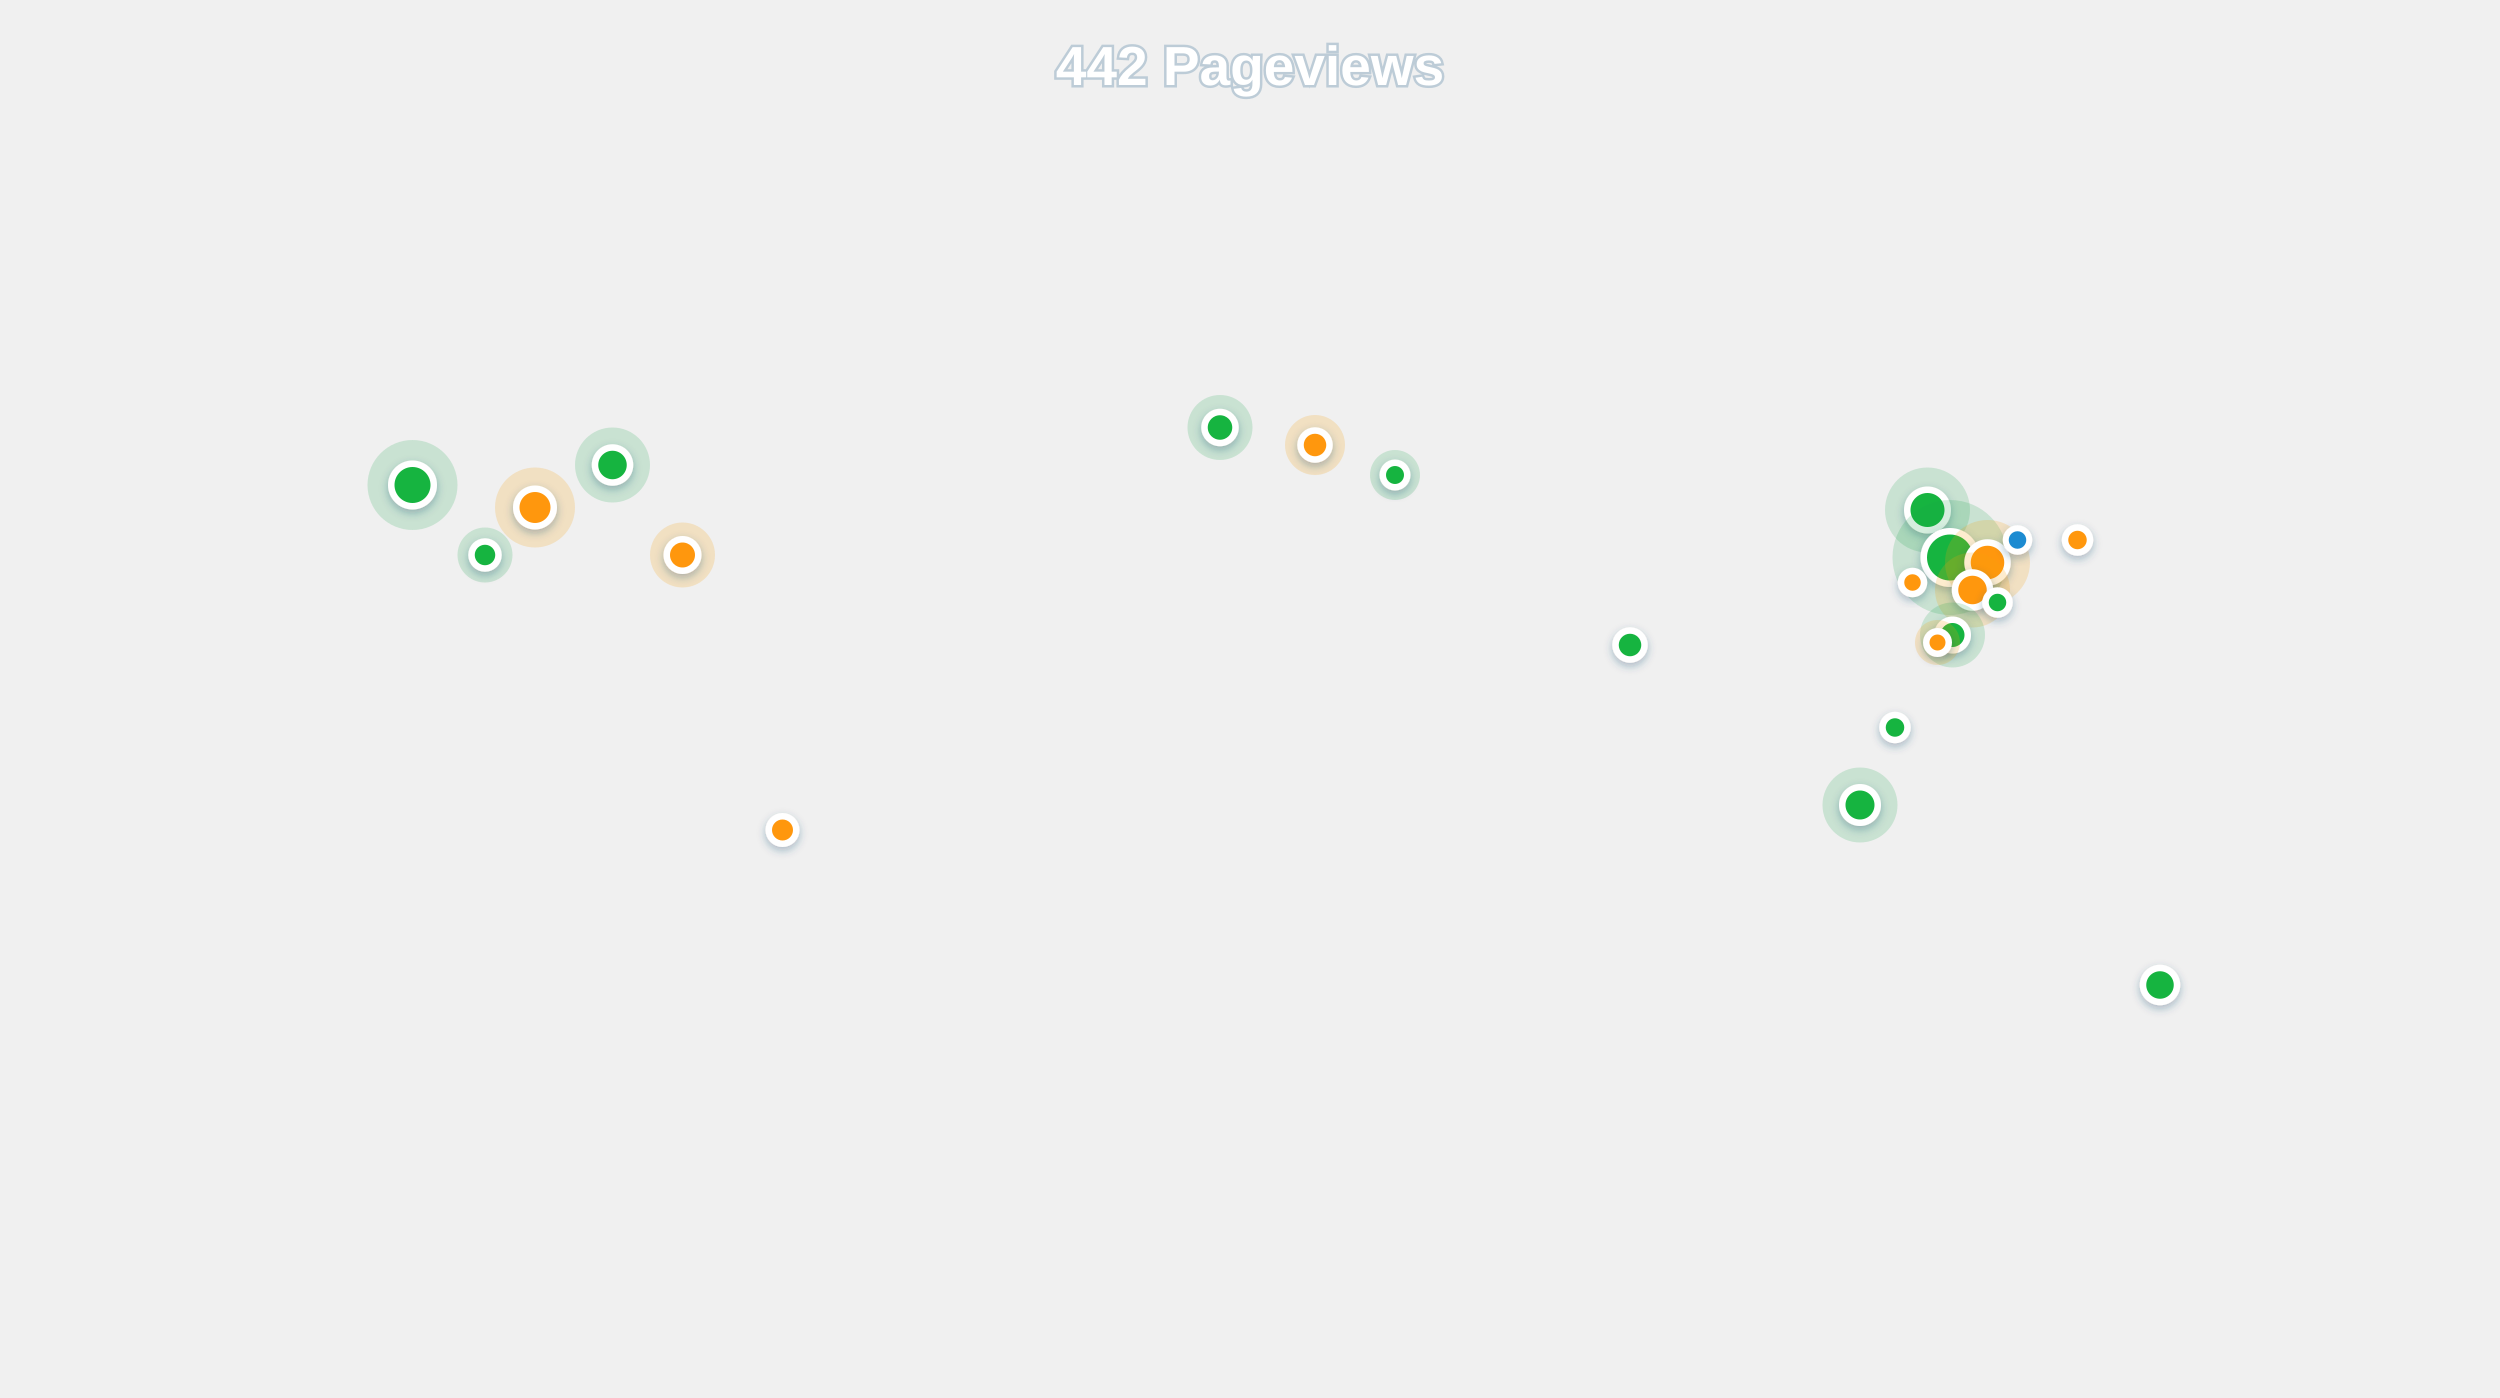
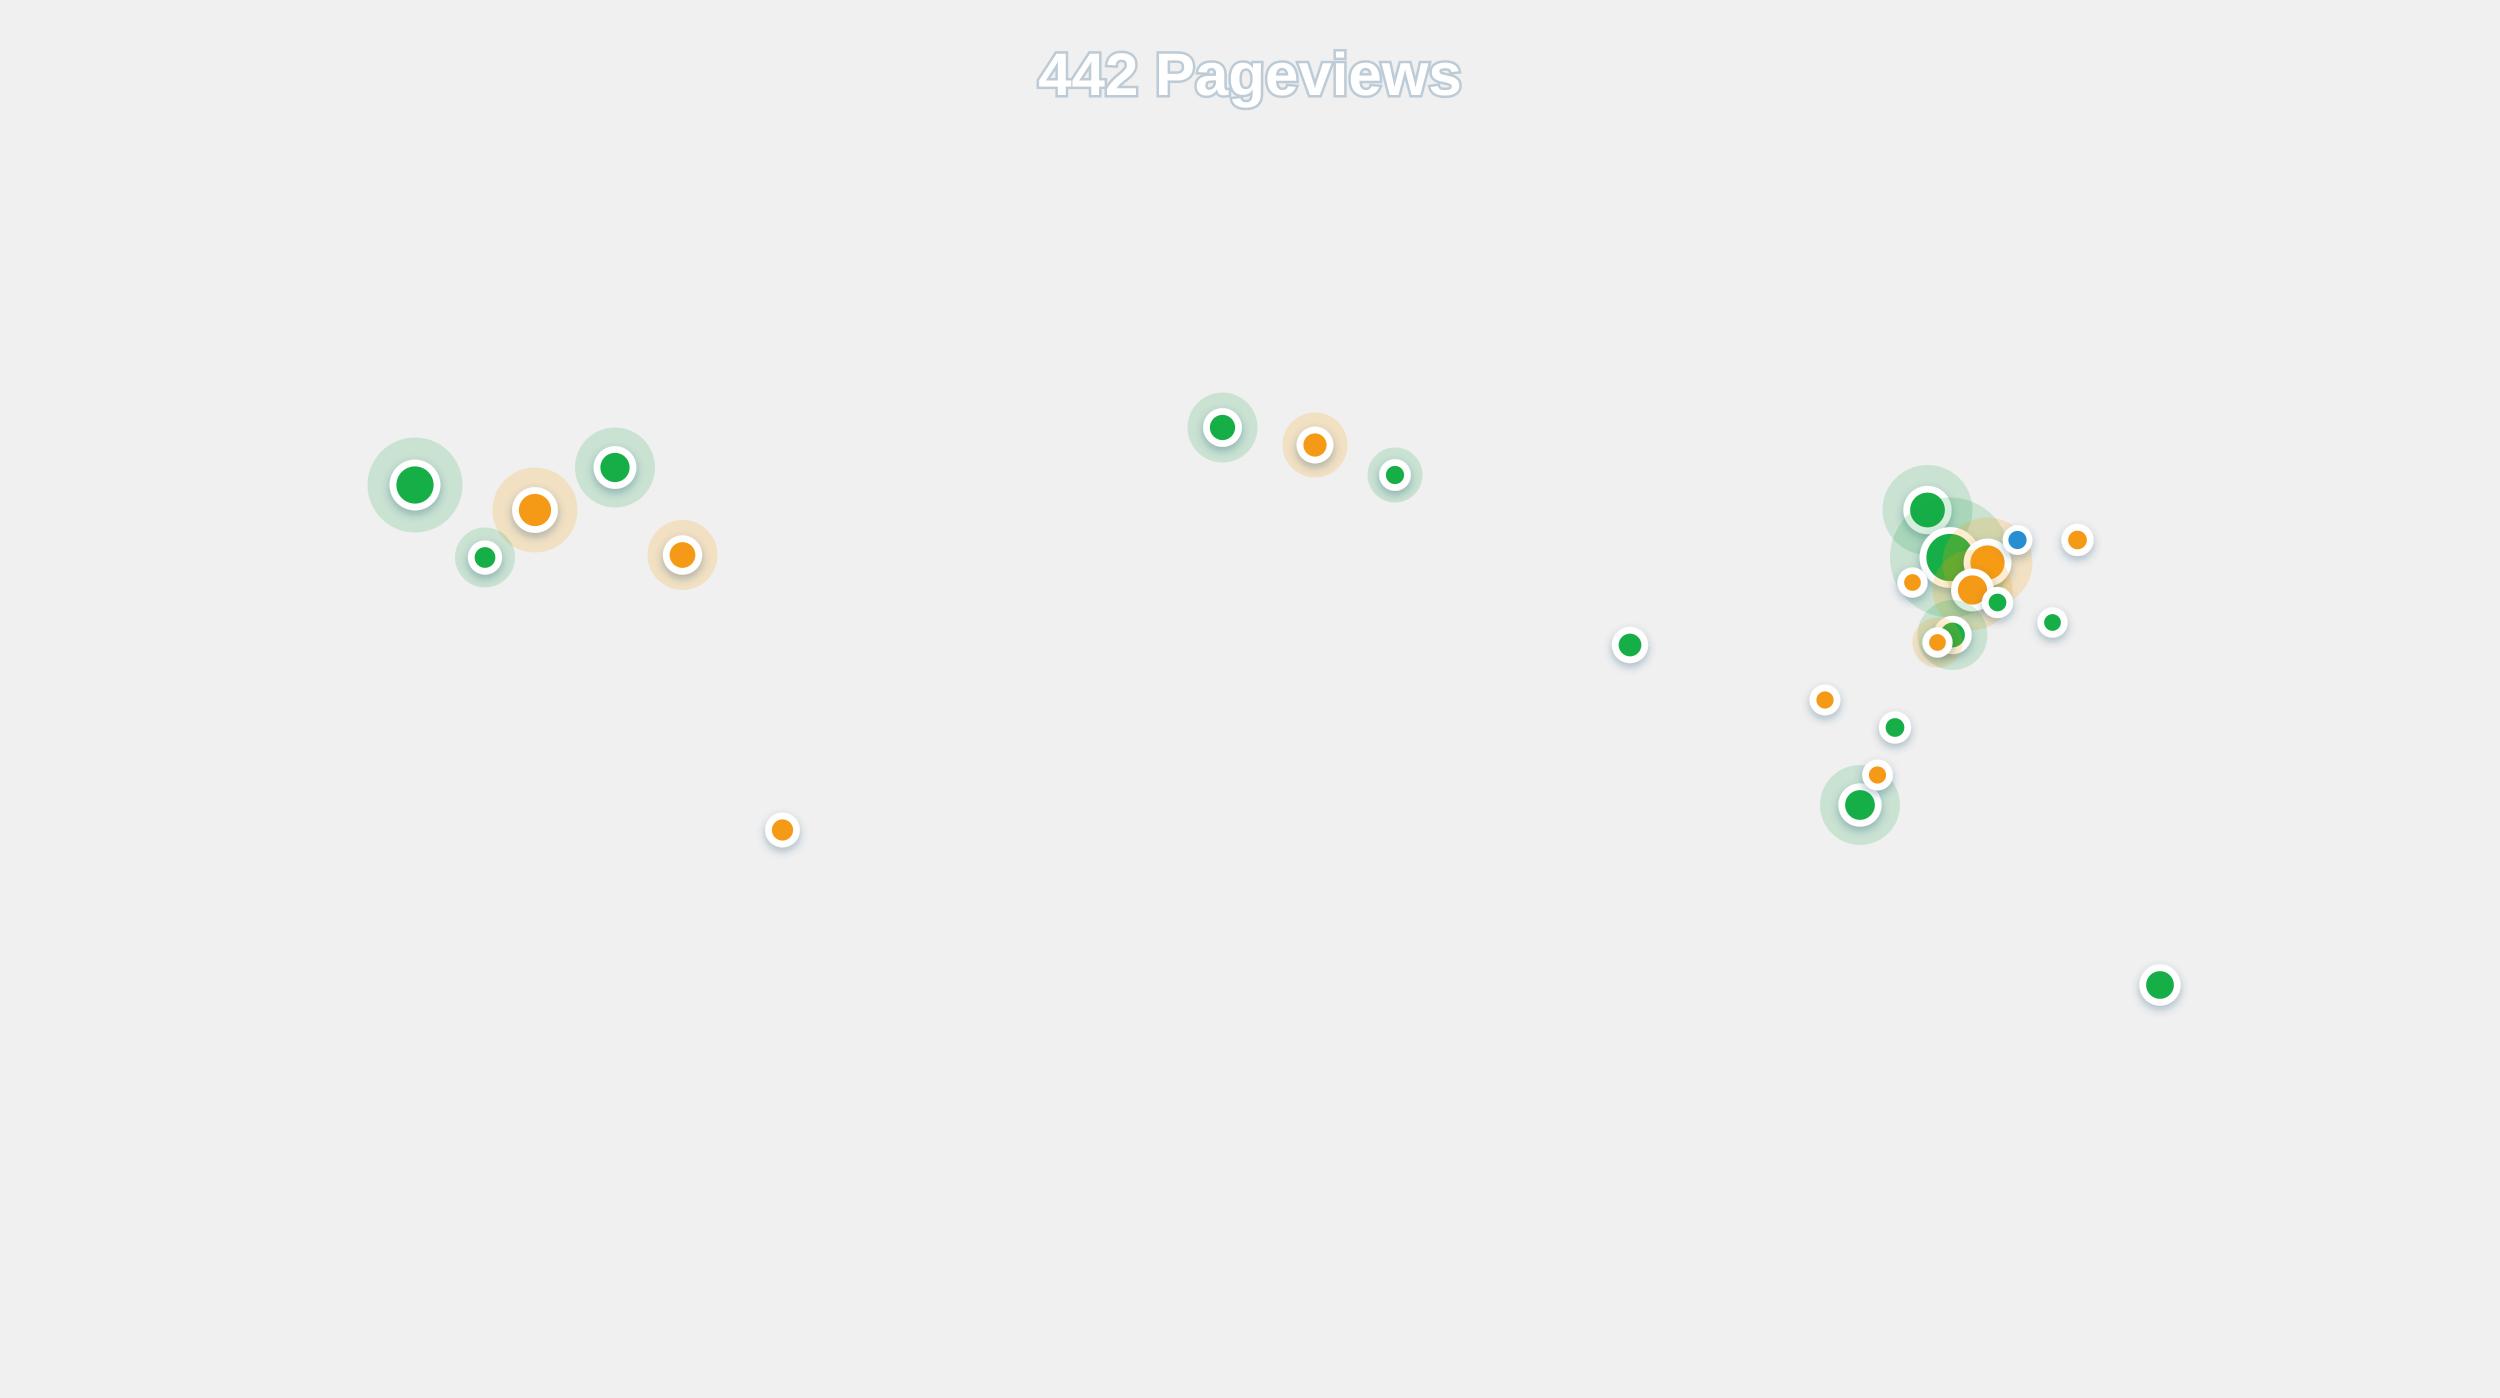
<svg xmlns="http://www.w3.org/2000/svg" viewBox="0 0 1000 559" role="img" aria-labelledby="title desc">
  <defs>
-     <filter id="marker-shadow" x="-60%" y="-60%" width="220%" height="220%">
-       <feDropShadow dx="0" dy="1.4" stdDeviation="1.8" flood-color="#174a72" flood-opacity="0.34" />
+     <filter id="shadow" x="-60%" y="-60%" width="220%" height="220%">
+       <feDropShadow dx="0" dy="1.5" stdDeviation="1.8" flood-color="#174a72" flood-opacity="0.34" />
    </filter>
    <style>
-       .counter {
-         fill: #ffffff;
-         font: 600 22px Arial, Helvetica, sans-serif;
-         text-anchor: middle;
-         paint-order: stroke;
-         stroke: rgba(38, 99, 143, 0.25);
-         stroke-width: 2px;
-       }
-       .halo-green { fill: #16a34a; opacity: .18; }
-       .halo-orange { fill: #f59e0b; opacity: .20; }
-       .marker-green {
-         fill: #16b43f;
-         stroke: #ffffff;
-         stroke-width: 2.6;
-         filter: url(#marker-shadow);
-       }
-       .marker-orange {
-         fill: #ff970f;
-         stroke: #ffffff;
-         stroke-width: 2.6;
-         filter: url(#marker-shadow);
-       }
-       .marker-blue {
-         fill: #1d8bd1;
-         stroke: #ffffff;
-         stroke-width: 2.4;
-         filter: url(#marker-shadow);
-       }
+       .counter{fill:#fff;font:700 24px Arial,Helvetica,sans-serif;text-anchor:middle;paint-order:stroke;stroke:rgba(35,93,136,.25);stroke-width:2px}
+       .green{fill:#18af46;stroke:#fff;stroke-width:2.7;filter:url(#shadow)}
+       .orange{fill:#f59a17;stroke:#fff;stroke-width:2.7;filter:url(#shadow)}
+       .blue{fill:#278ed1;stroke:#fff;stroke-width:2.3;filter:url(#shadow)}
+       .halo-g{fill:#16a34a;opacity:.18}
+       .halo-o{fill:#f59e0b;opacity:.20}
    </style>
  </defs>
-   <text class="counter" x="500" y="34">442 Pageviews</text>
+   <text class="counter" x="500" y="38">442 Pageviews</text>
  <g>
-     <circle class="halo-green" cx="165" cy="194" r="18" />
-     <circle class="marker-green" cx="165" cy="194" r="8.5" />
-     <circle class="halo-orange" cx="214" cy="203" r="16" />
-     <circle class="marker-orange" cx="214" cy="203" r="7.5" />
-     <circle class="halo-green" cx="245" cy="186" r="15" />
-     <circle class="marker-green" cx="245" cy="186" r="7" />
-     <circle class="halo-orange" cx="273" cy="222" r="13" />
-     <circle class="marker-orange" cx="273" cy="222" r="6.3" />
-     <circle class="halo-green" cx="194" cy="222" r="11" />
-     <circle class="marker-green" cx="194" cy="222" r="5.4" />
+     <circle class="halo-g" cx="166" cy="194" r="19" />
+     <circle class="green" cx="166" cy="194" r="8.8" />
+     <circle class="halo-o" cx="214" cy="204" r="17" />
+     <circle class="orange" cx="214" cy="204" r="7.8" />
+     <circle class="halo-g" cx="246" cy="187" r="16" />
+     <circle class="green" cx="246" cy="187" r="7.2" />
+     <circle class="halo-o" cx="273" cy="222" r="14" />
+     <circle class="orange" cx="273" cy="222" r="6.5" />
+     <circle class="halo-g" cx="194" cy="223" r="12" />
+     <circle class="green" cx="194" cy="223" r="5.5" />
+   </g>
+   <g aria-hidden="true">
+     <circle class="halo-g" cx="489" cy="171" r="14" />
+     <circle class="green" cx="489" cy="171" r="6.4" />
+     <circle class="halo-o" cx="526" cy="178" r="13" />
+     <circle class="orange" cx="526" cy="178" r="6" />
+     <circle class="halo-g" cx="558" cy="190" r="11" />
+     <circle class="green" cx="558" cy="190" r="5" />
  </g>
  <g>
-     <circle class="halo-green" cx="488" cy="171" r="13" />
-     <circle class="marker-green" cx="488" cy="171" r="6.2" />
-     <circle class="halo-orange" cx="526" cy="178" r="12" />
-     <circle class="marker-orange" cx="526" cy="178" r="5.8" />
-     <circle class="halo-green" cx="558" cy="190" r="10" />
-     <circle class="marker-green" cx="558" cy="190" r="4.9" />
+     <circle class="halo-g" cx="771" cy="204" r="18" />
+     <circle class="green" cx="771" cy="204" r="8.3" />
  </g>
  <g>
-     <circle class="halo-green" cx="771" cy="204" r="17" />
-     <circle class="marker-green" cx="771" cy="204" r="8.1" />
+     <circle class="halo-g" cx="780" cy="223" r="24" />
+     <circle class="green" cx="780" cy="223" r="10.8" />
  </g>
  <g>
-     <circle class="halo-green" cx="780" cy="223" r="23" />
-     <circle class="marker-green" cx="780" cy="223" r="10.5" />
+     <circle class="halo-o" cx="795" cy="225" r="18" />
+     <circle class="orange" cx="795" cy="225" r="8.2" />
  </g>
  <g>
-     <circle class="halo-orange" cx="795" cy="225" r="17" />
-     <circle class="marker-orange" cx="795" cy="225" r="8" />
+     <circle class="halo-o" cx="789" cy="236" r="16" />
+     <circle class="orange" cx="789" cy="236" r="7.2" />
  </g>
  <g>
-     <circle class="halo-orange" cx="789" cy="236" r="15" />
-     <circle class="marker-orange" cx="789" cy="236" r="7" />
+     <circle class="halo-g" cx="781" cy="254" r="14" />
+     <circle class="green" cx="781" cy="254" r="6.3" />
  </g>
  <g>
-     <circle class="halo-green" cx="781" cy="254" r="13" />
-     <circle class="marker-green" cx="781" cy="254" r="6.1" />
+     <circle class="halo-o" cx="775" cy="257" r="10" />
+     <circle class="orange" cx="775" cy="257" r="4.7" />
  </g>
  <g>
-     <circle class="halo-orange" cx="775" cy="257" r="9" />
-     <circle class="marker-orange" cx="775" cy="257" r="4.5" />
-   </g>
-   <g>
-     <circle class="halo-green" cx="744" cy="322" r="15" />
-     <circle class="marker-green" cx="744" cy="322" r="7.1" />
+     <circle class="halo-g" cx="744" cy="322" r="16" />
+     <circle class="green" cx="744" cy="322" r="7.3" />
  </g>
  <g aria-hidden="true">
-     <circle class="marker-blue" cx="807" cy="216" r="4.7" />
-     <circle class="marker-green" cx="799" cy="241" r="4.8" />
-     <circle class="marker-orange" cx="765" cy="233" r="4.6" />
-     <circle class="marker-green" cx="758" cy="291" r="5" />
-     <circle class="marker-orange" cx="831" cy="216" r="5" />
-     <circle class="marker-green" cx="864" cy="394" r="6.8" />
-     <circle class="marker-orange" cx="313" cy="332" r="5.5" />
-     <circle class="marker-green" cx="652" cy="258" r="5.8" />
+     <circle class="blue" cx="807" cy="216" r="4.8" />
+     <circle class="green" cx="799" cy="241" r="4.9" />
+     <circle class="orange" cx="765" cy="233" r="4.7" />
+     <circle class="green" cx="758" cy="291" r="5.1" />
+     <circle class="orange" cx="831" cy="216" r="5.1" />
+     <circle class="green" cx="864" cy="394" r="6.9" />
+     <circle class="orange" cx="313" cy="332" r="5.6" />
+     <circle class="green" cx="652" cy="258" r="5.9" />
+     <circle class="orange" cx="730" cy="280" r="4.8" />
+     <circle class="green" cx="821" cy="249" r="4.7" />
+     <circle class="orange" cx="751" cy="310" r="4.8" />
  </g>
</svg>
